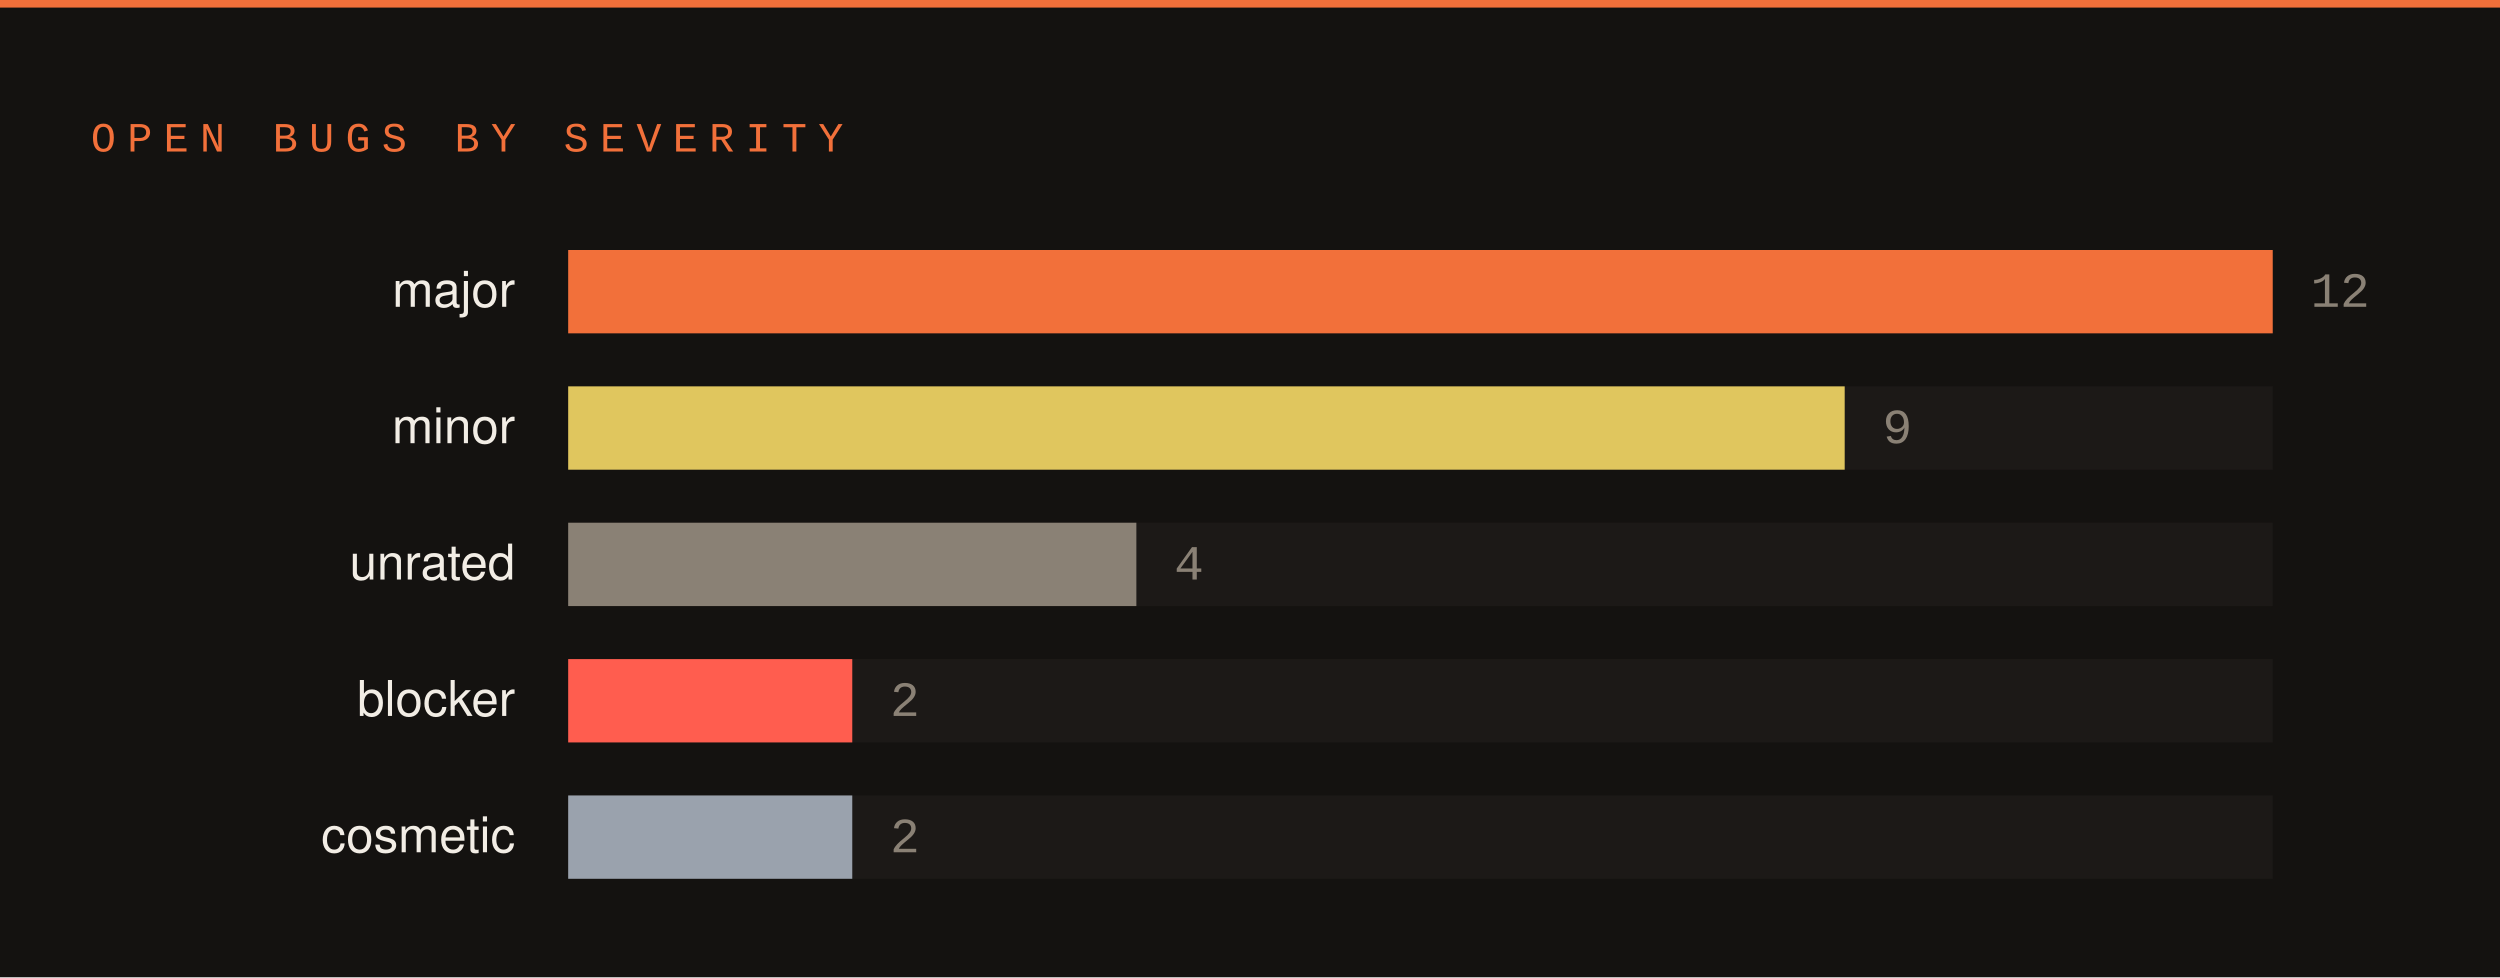
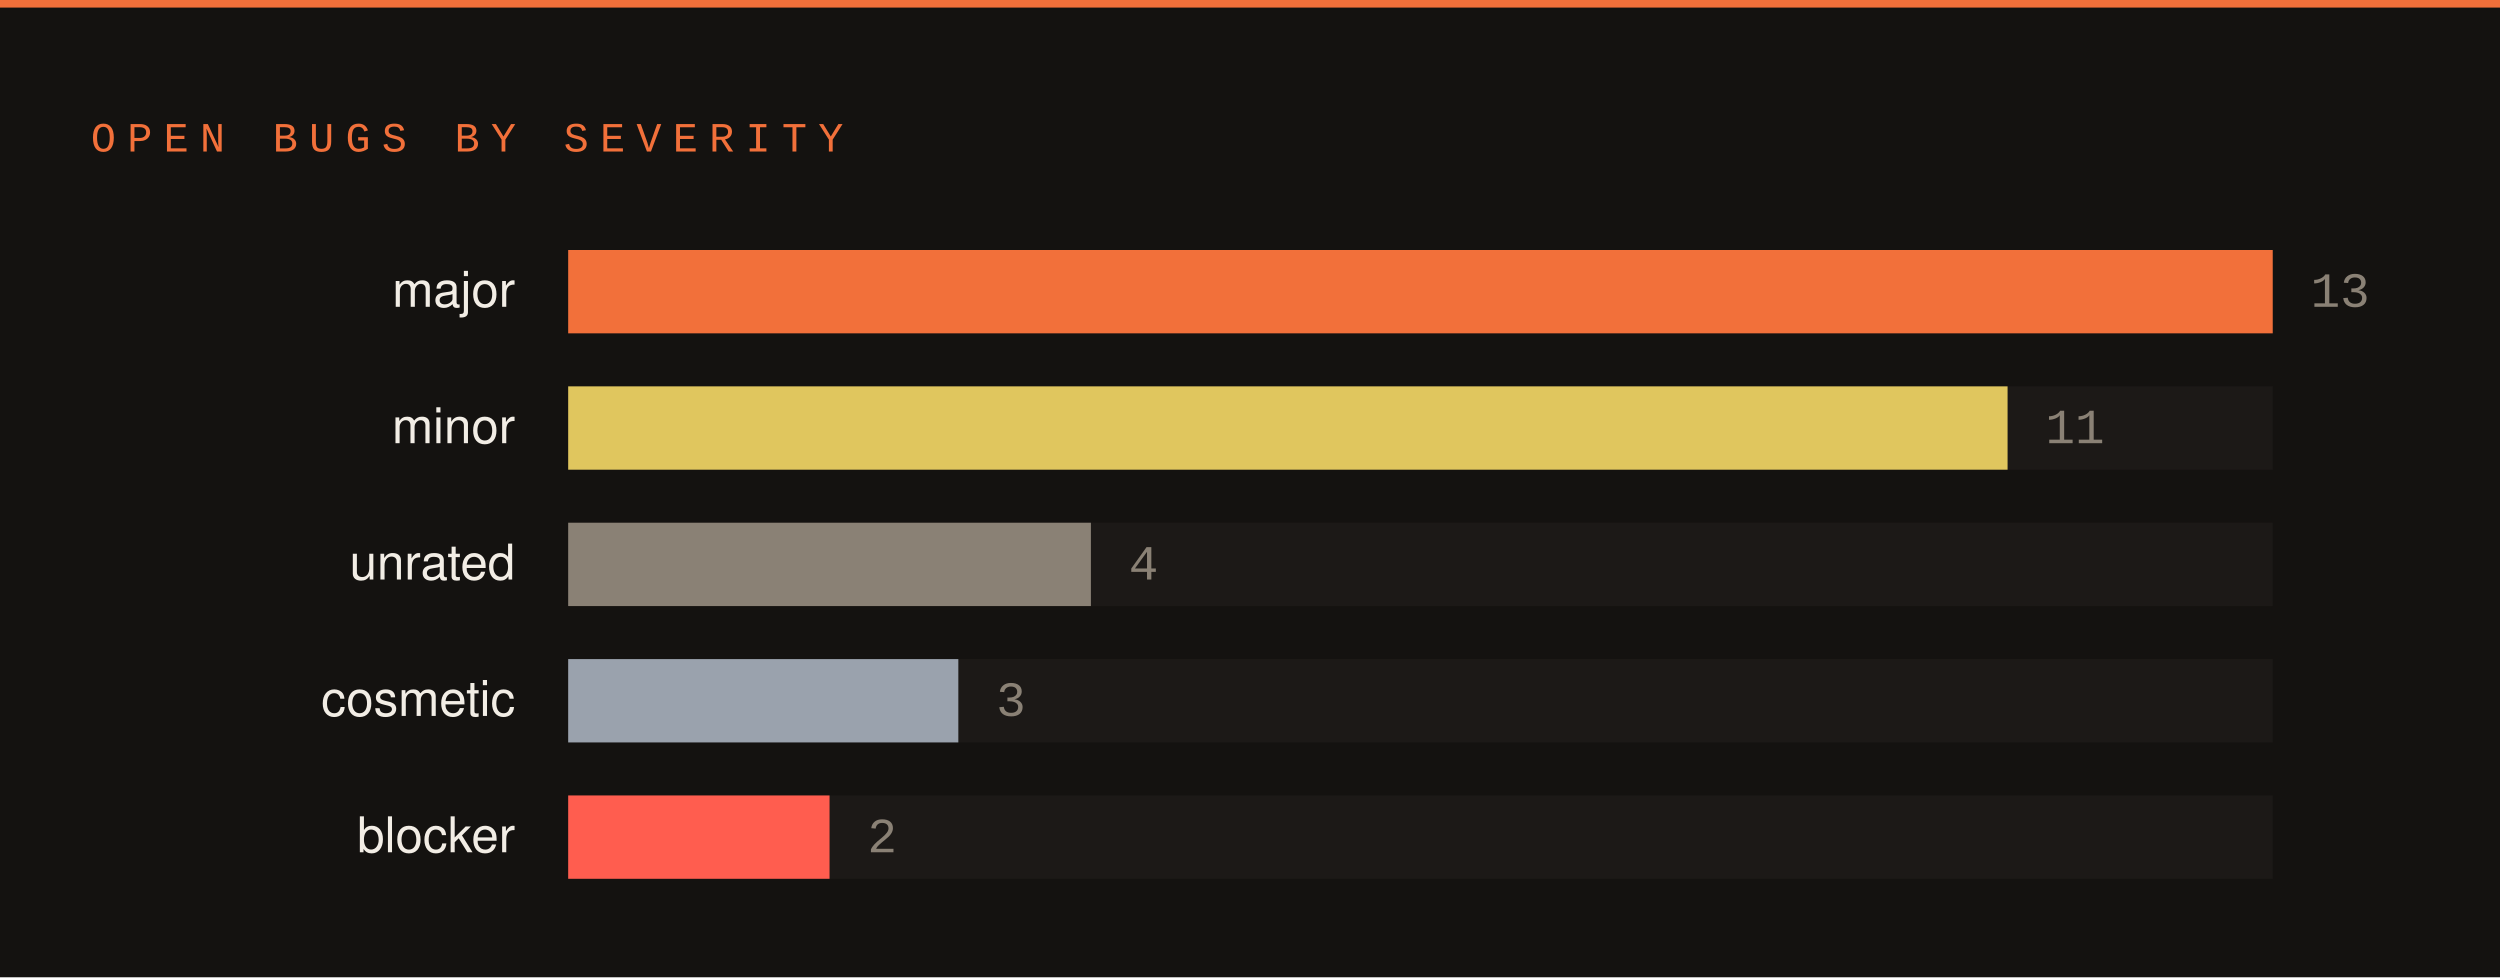
<svg xmlns="http://www.w3.org/2000/svg" width="660" height="258" viewBox="0 0 660 258">
  <rect width="660" height="258" fill="#141210" />
  <rect x="0" y="0" width="660" height="2" fill="#f2703a" />
  <text x="24" y="40" font-family="SFMono-Regular,Consolas,Liberation Mono,monospace" font-size="11" letter-spacing="3" fill="#f2703a">OPEN BUGS BY SEVERITY</text>
  <text x="136" y="81" font-family="-apple-system,Segoe UI,Helvetica,Arial,sans-serif" font-size="13" fill="#f2ede5" text-anchor="end">major</text>
  <rect x="150" y="66" width="450" height="22" fill="#1c1917" />
  <rect x="150" y="66" width="450" height="22" fill="#f2703a" />
-   <text x="610" y="81" font-family="SFMono-Regular,Consolas,Liberation Mono,monospace" font-size="13" fill="#8a8175">12</text>
+   <text x="610" y="81" font-family="SFMono-Regular,Consolas,Liberation Mono,monospace" font-size="13" fill="#8a8175">13</text>
  <text x="136" y="117" font-family="-apple-system,Segoe UI,Helvetica,Arial,sans-serif" font-size="13" fill="#f2ede5" text-anchor="end">minor</text>
  <rect x="150" y="102" width="450" height="22" fill="#1c1917" />
-   <rect x="150" y="102" width="337" height="22" fill="#e0c65e" />
-   <text x="497" y="117" font-family="SFMono-Regular,Consolas,Liberation Mono,monospace" font-size="13" fill="#8a8175">9</text>
+   <rect x="150" y="102" width="380" height="22" fill="#e0c65e" />
+   <text x="540" y="117" font-family="SFMono-Regular,Consolas,Liberation Mono,monospace" font-size="13" fill="#8a8175">11</text>
  <text x="136" y="153" font-family="-apple-system,Segoe UI,Helvetica,Arial,sans-serif" font-size="13" fill="#f2ede5" text-anchor="end">unrated</text>
  <rect x="150" y="138" width="450" height="22" fill="#1c1917" />
-   <rect x="150" y="138" width="150" height="22" fill="#8a8175" />
-   <text x="310" y="153" font-family="SFMono-Regular,Consolas,Liberation Mono,monospace" font-size="13" fill="#8a8175">4</text>
-   <text x="136" y="189" font-family="-apple-system,Segoe UI,Helvetica,Arial,sans-serif" font-size="13" fill="#f2ede5" text-anchor="end">blocker</text>
+   <rect x="150" y="138" width="138" height="22" fill="#8a8175" />
+   <text x="298" y="153" font-family="SFMono-Regular,Consolas,Liberation Mono,monospace" font-size="13" fill="#8a8175">4</text>
+   <text x="136" y="189" font-family="-apple-system,Segoe UI,Helvetica,Arial,sans-serif" font-size="13" fill="#f2ede5" text-anchor="end">cosmetic</text>
  <rect x="150" y="174" width="450" height="22" fill="#1c1917" />
-   <rect x="150" y="174" width="75" height="22" fill="#ff5d4f" />
-   <text x="235" y="189" font-family="SFMono-Regular,Consolas,Liberation Mono,monospace" font-size="13" fill="#8a8175">2</text>
-   <text x="136" y="225" font-family="-apple-system,Segoe UI,Helvetica,Arial,sans-serif" font-size="13" fill="#f2ede5" text-anchor="end">cosmetic</text>
+   <rect x="150" y="174" width="103" height="22" fill="#9aa2ad" />
+   <text x="263" y="189" font-family="SFMono-Regular,Consolas,Liberation Mono,monospace" font-size="13" fill="#8a8175">3</text>
+   <text x="136" y="225" font-family="-apple-system,Segoe UI,Helvetica,Arial,sans-serif" font-size="13" fill="#f2ede5" text-anchor="end">blocker</text>
  <rect x="150" y="210" width="450" height="22" fill="#1c1917" />
-   <rect x="150" y="210" width="75" height="22" fill="#9aa2ad" />
-   <text x="235" y="225" font-family="SFMono-Regular,Consolas,Liberation Mono,monospace" font-size="13" fill="#8a8175">2</text>
+   <rect x="150" y="210" width="69" height="22" fill="#ff5d4f" />
+   <text x="229" y="225" font-family="SFMono-Regular,Consolas,Liberation Mono,monospace" font-size="13" fill="#8a8175">2</text>
</svg>
